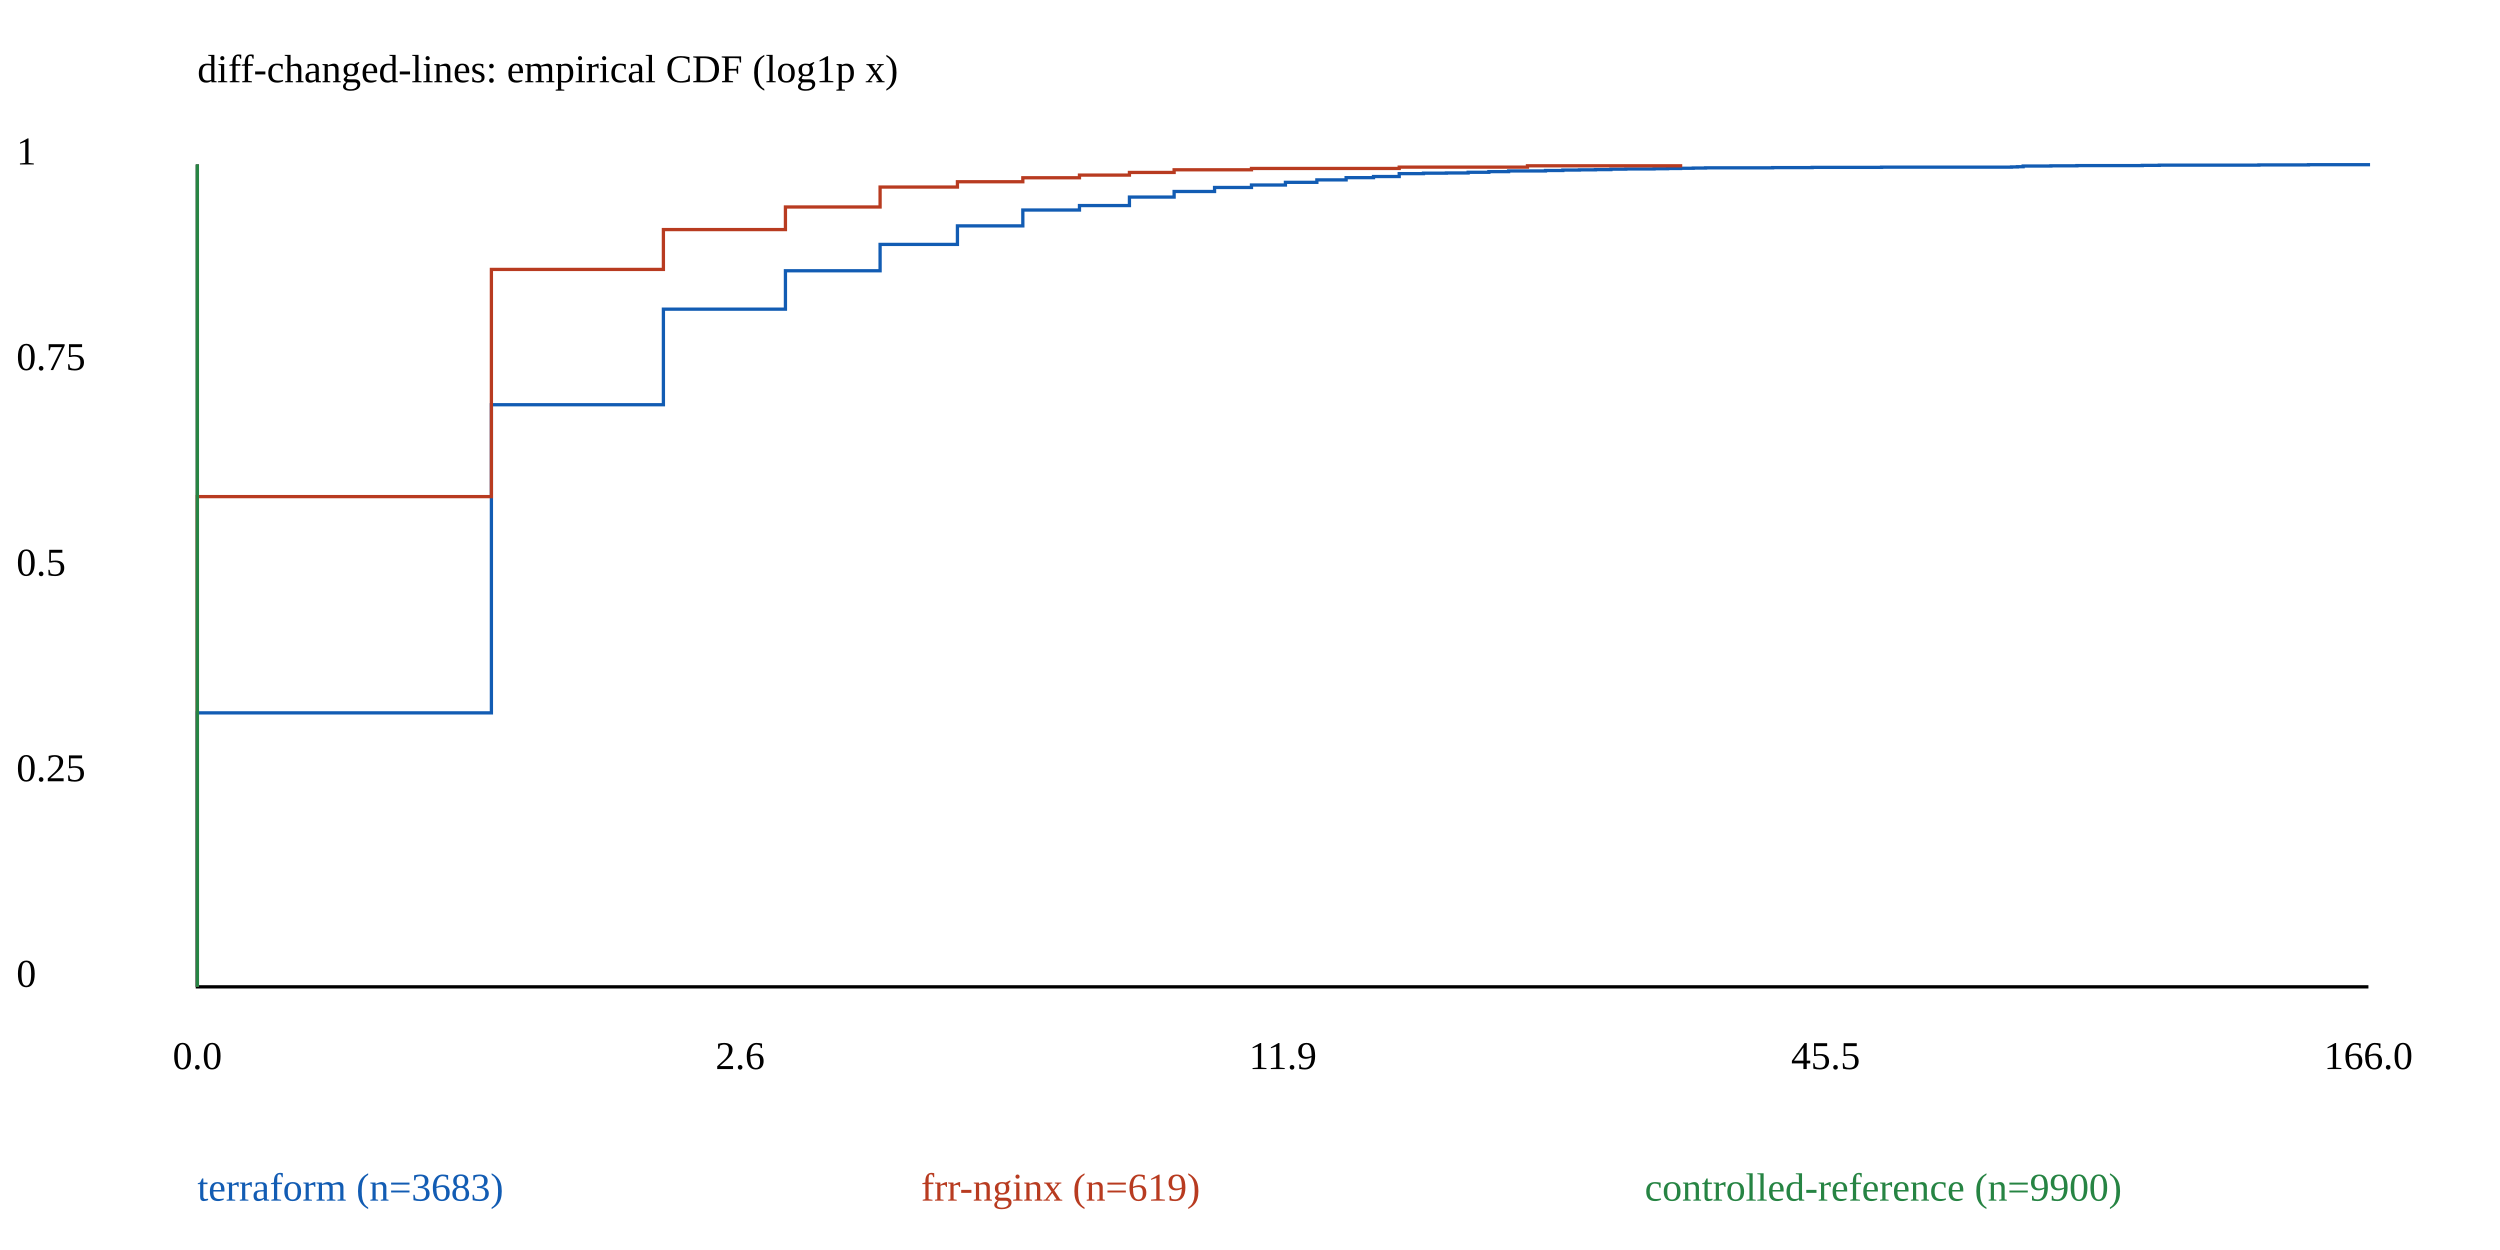
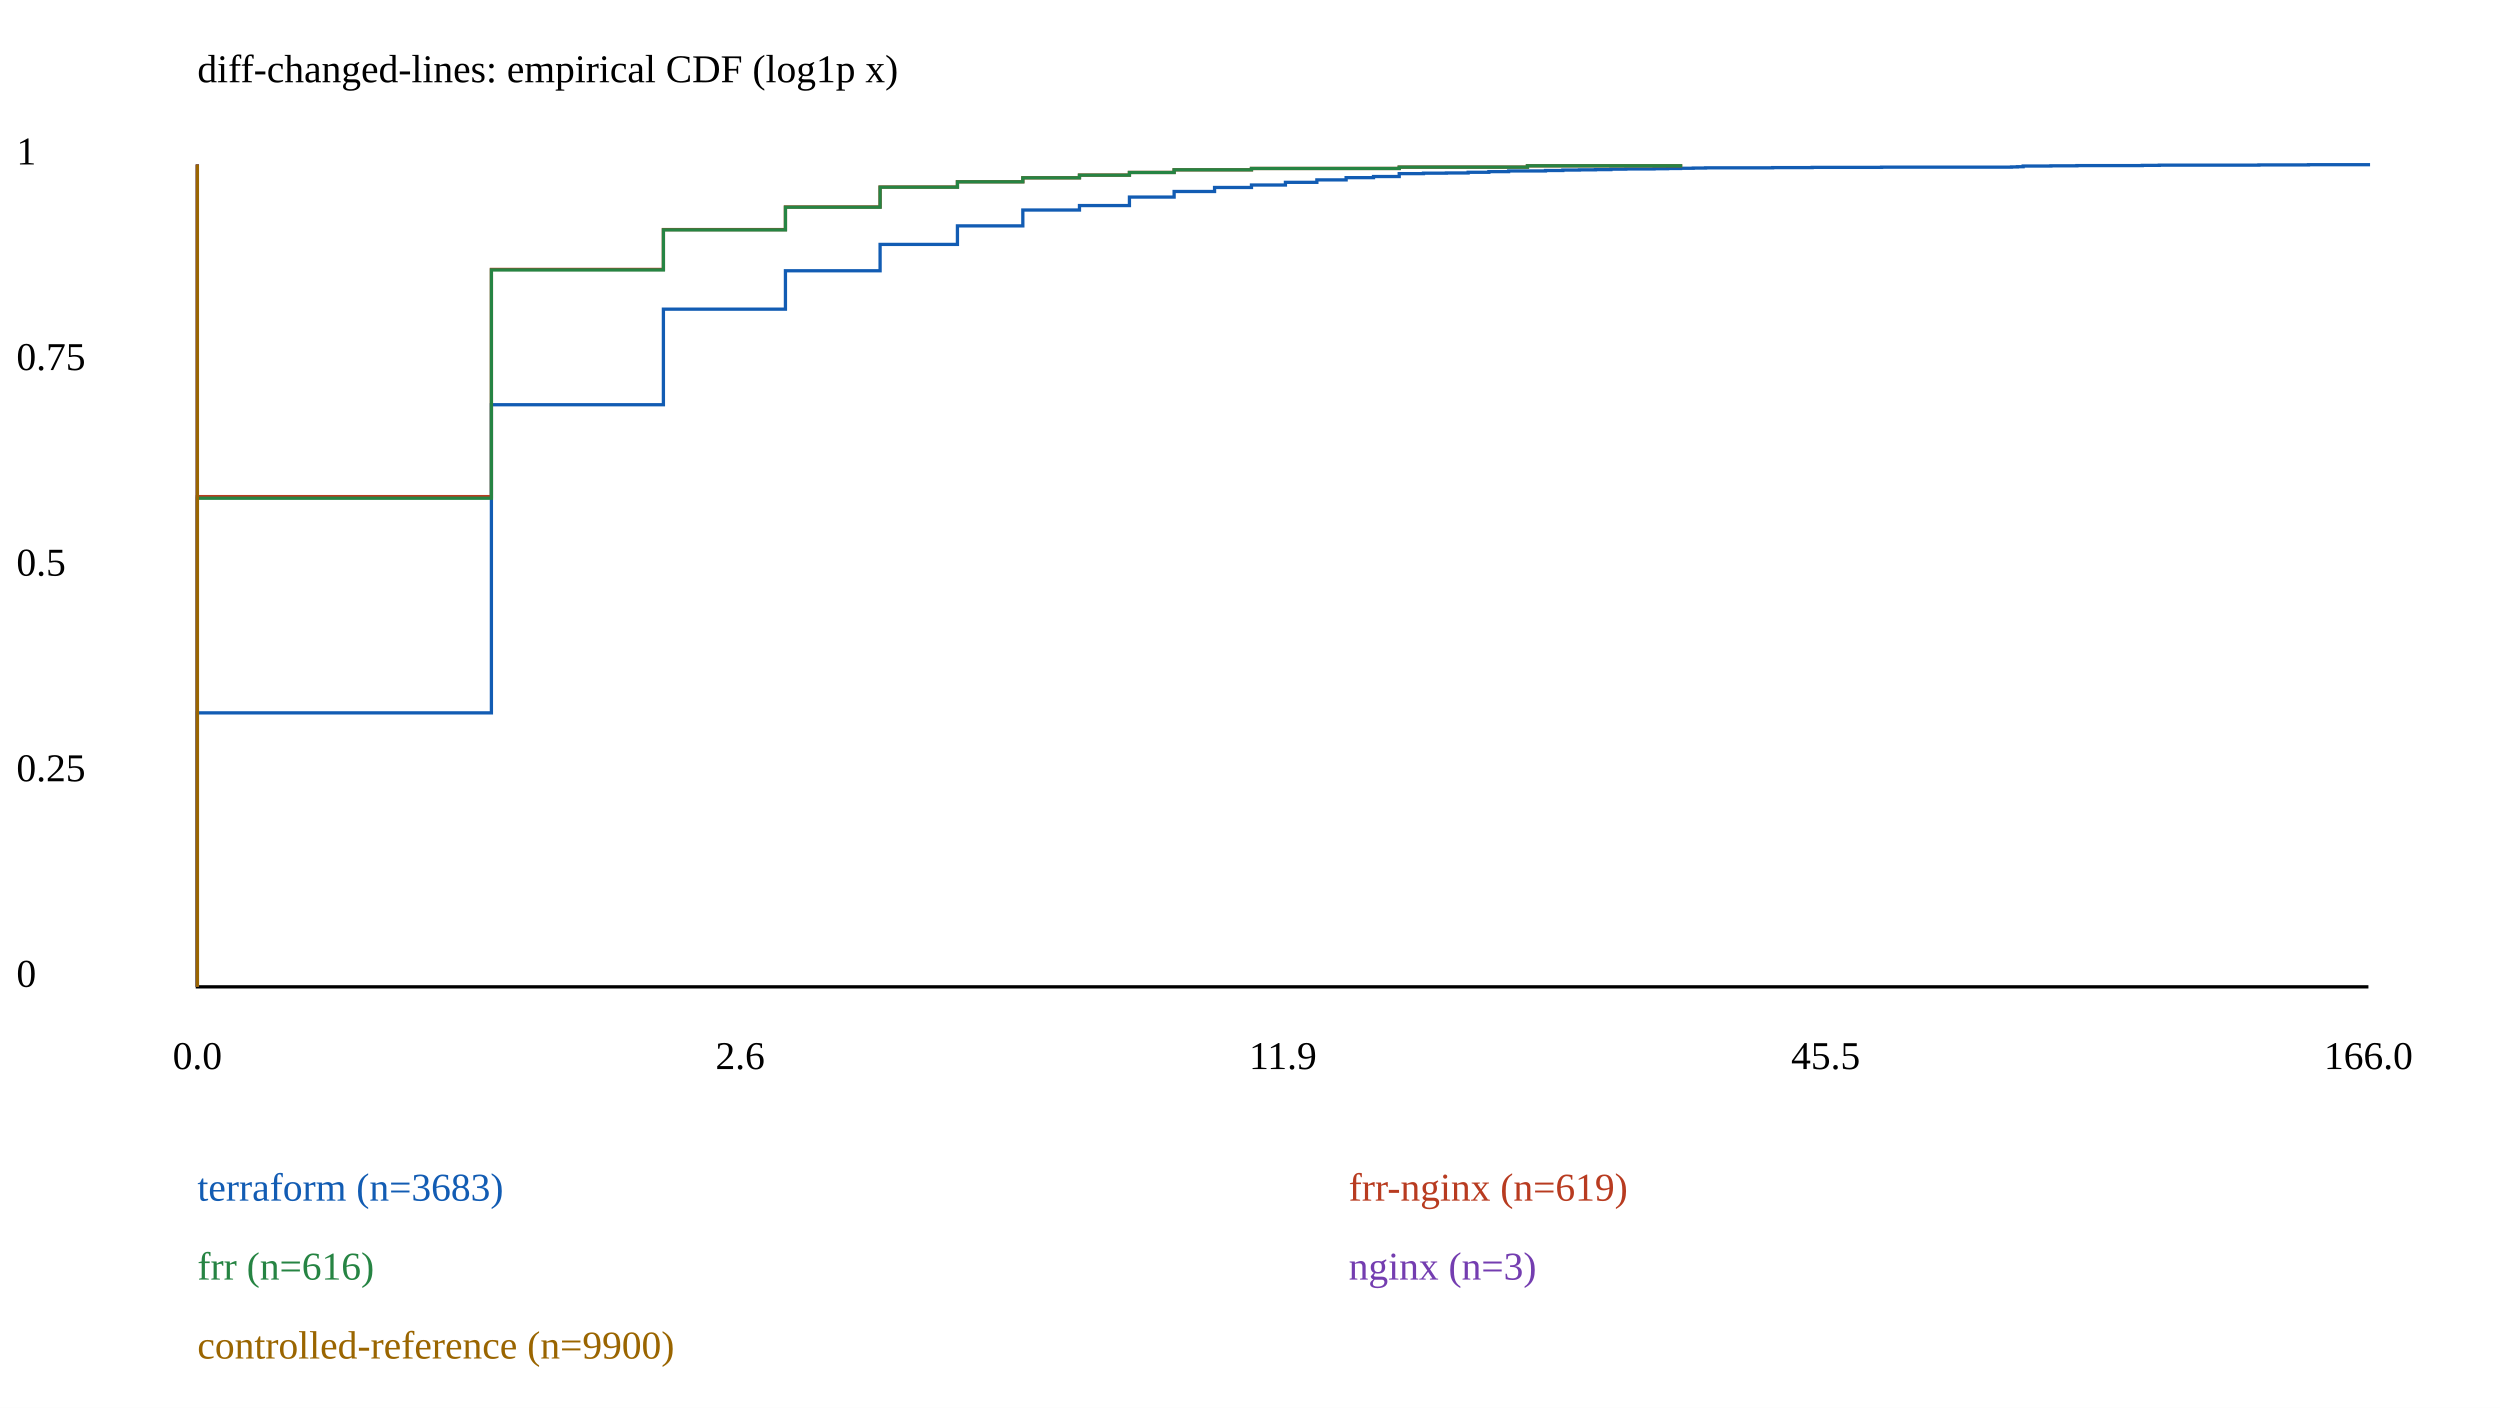
- <svg xmlns="http://www.w3.org/2000/svg" width="760" height="380">
+ <svg xmlns="http://www.w3.org/2000/svg" width="760" height="428">
  <rect width="100%" height="100%" fill="white" />
  <text x="60" y="25">diff-changed-lines: empirical CDF (log1p x)</text>
  <path d="M60 50 V300 H720" fill="none" stroke="black" />
  <text x="5" y="300">0</text>
  <text x="60" y="325" text-anchor="middle">0.0</text>
  <text x="5" y="237.5">0.25</text>
  <text x="225.0" y="325" text-anchor="middle">2.6</text>
  <text x="5" y="175.0">0.5</text>
  <text x="390.0" y="325" text-anchor="middle">11.9</text>
  <text x="5" y="112.5">0.75</text>
  <text x="555.0" y="325" text-anchor="middle">45.5</text>
  <text x="5" y="50">1</text>
  <text x="720" y="325" text-anchor="middle">166.0</text>
  <polyline points="60.000,300.000 60.000,300.000 60.000,216.712 149.386,216.712 149.386,123.038 201.674,123.038 201.674,93.986 238.772,93.986 238.772,82.311 267.548,82.311 267.548,74.301 291.060,74.301 291.060,68.667 310.938,68.667 310.938,63.847 328.158,63.847 328.158,62.490 343.347,62.490 343.347,59.910 356.934,59.910 356.934,58.213 369.225,58.213 369.225,56.992 380.446,56.992 380.446,56.245 390.768,56.245 390.768,55.430 400.324,55.430 400.324,54.684 409.221,54.684 409.221,54.005 417.544,54.005 417.544,53.665 425.362,53.665 425.362,52.783 432.733,52.783 432.733,52.647 439.705,52.647 439.705,52.579 446.320,52.579 446.320,52.376 452.612,52.376 452.612,52.172 458.611,52.172 458.611,51.969 469.832,51.969 469.832,51.833 475.096,51.833 475.096,51.697 480.154,51.697 480.154,51.629 485.021,51.629 485.021,51.561 489.710,51.561 489.710,51.425 494.236,51.425 494.236,51.358 502.836,51.358 502.836,51.290 506.930,51.290 506.930,51.222 510.898,51.222 510.898,51.154 514.748,51.154 514.748,51.086 518.486,51.086 518.486,51.018 538.890,51.018 538.890,50.950 550.895,50.950 550.895,50.882 571.996,50.882 571.996,50.815 611.505,50.815 611.505,50.747 613.284,50.747 613.284,50.679 615.038,50.679 615.038,50.475 623.470,50.475 623.470,50.407 631.384,50.407 631.384,50.339 651.263,50.339 651.263,50.272 656.422,50.272 656.422,50.204 686.706,50.204 686.706,50.136 701.784,50.136 701.784,50.068 720.000,50.068 720.000,50.000" fill="none" stroke="#125cb3" />
  <text x="60" y="365" fill="#125cb3">terraform (n=3683)</text>
  <polyline points="60.000,300.000 60.000,300.000 60.000,150.969 149.386,150.969 149.386,81.906 201.674,81.906 201.674,69.790 238.772,69.790 238.772,62.924 267.548,62.924 267.548,56.866 291.060,56.866 291.060,55.250 310.938,55.250 310.938,54.039 328.158,54.039 328.158,53.231 343.347,53.231 343.347,52.423 356.934,52.423 356.934,51.616 380.446,51.616 380.446,51.212 425.362,51.212 425.362,50.808 464.343,50.808 464.343,50.404 510.898,50.404 510.898,50.000" fill="none" stroke="#b83b20" />
-   <text x="280" y="365" fill="#b83b20">frr-nginx (n=619)</text>
-   <polyline points="60.000,300.000 60.000,300.000 60.000,50.000" fill="none" stroke="#268443" />
-   <text x="500" y="365" fill="#268443">controlled-reference (n=9900)</text>
+   <text x="410" y="365" fill="#b83b20">frr-nginx (n=619)</text>
+   <polyline points="60.000,300.000 60.000,300.000 60.000,151.461 149.386,151.461 149.386,82.062 201.674,82.062 201.674,69.886 238.772,69.886 238.772,62.987 267.548,62.987 267.548,56.899 291.060,56.899 291.060,55.276 310.938,55.276 310.938,54.058 328.158,54.058 328.158,53.247 343.347,53.247 343.347,52.435 356.934,52.435 356.934,51.623 380.446,51.623 380.446,51.218 425.362,51.218 425.362,50.812 464.343,50.812 464.343,50.406 510.898,50.406 510.898,50.000" fill="none" stroke="#268443" />
+   <text x="60" y="389" fill="#268443">frr (n=616)</text>
+   <polyline points="60.000,300.000 60.000,300.000 60.000,50.000" fill="none" stroke="#743db0" />
+   <text x="410" y="389" fill="#743db0">nginx (n=3)</text>
+   <polyline points="60.000,300.000 60.000,300.000 60.000,50.000" fill="none" stroke="#9a6500" />
+   <text x="60" y="413" fill="#9a6500">controlled-reference (n=9900)</text>
</svg>
